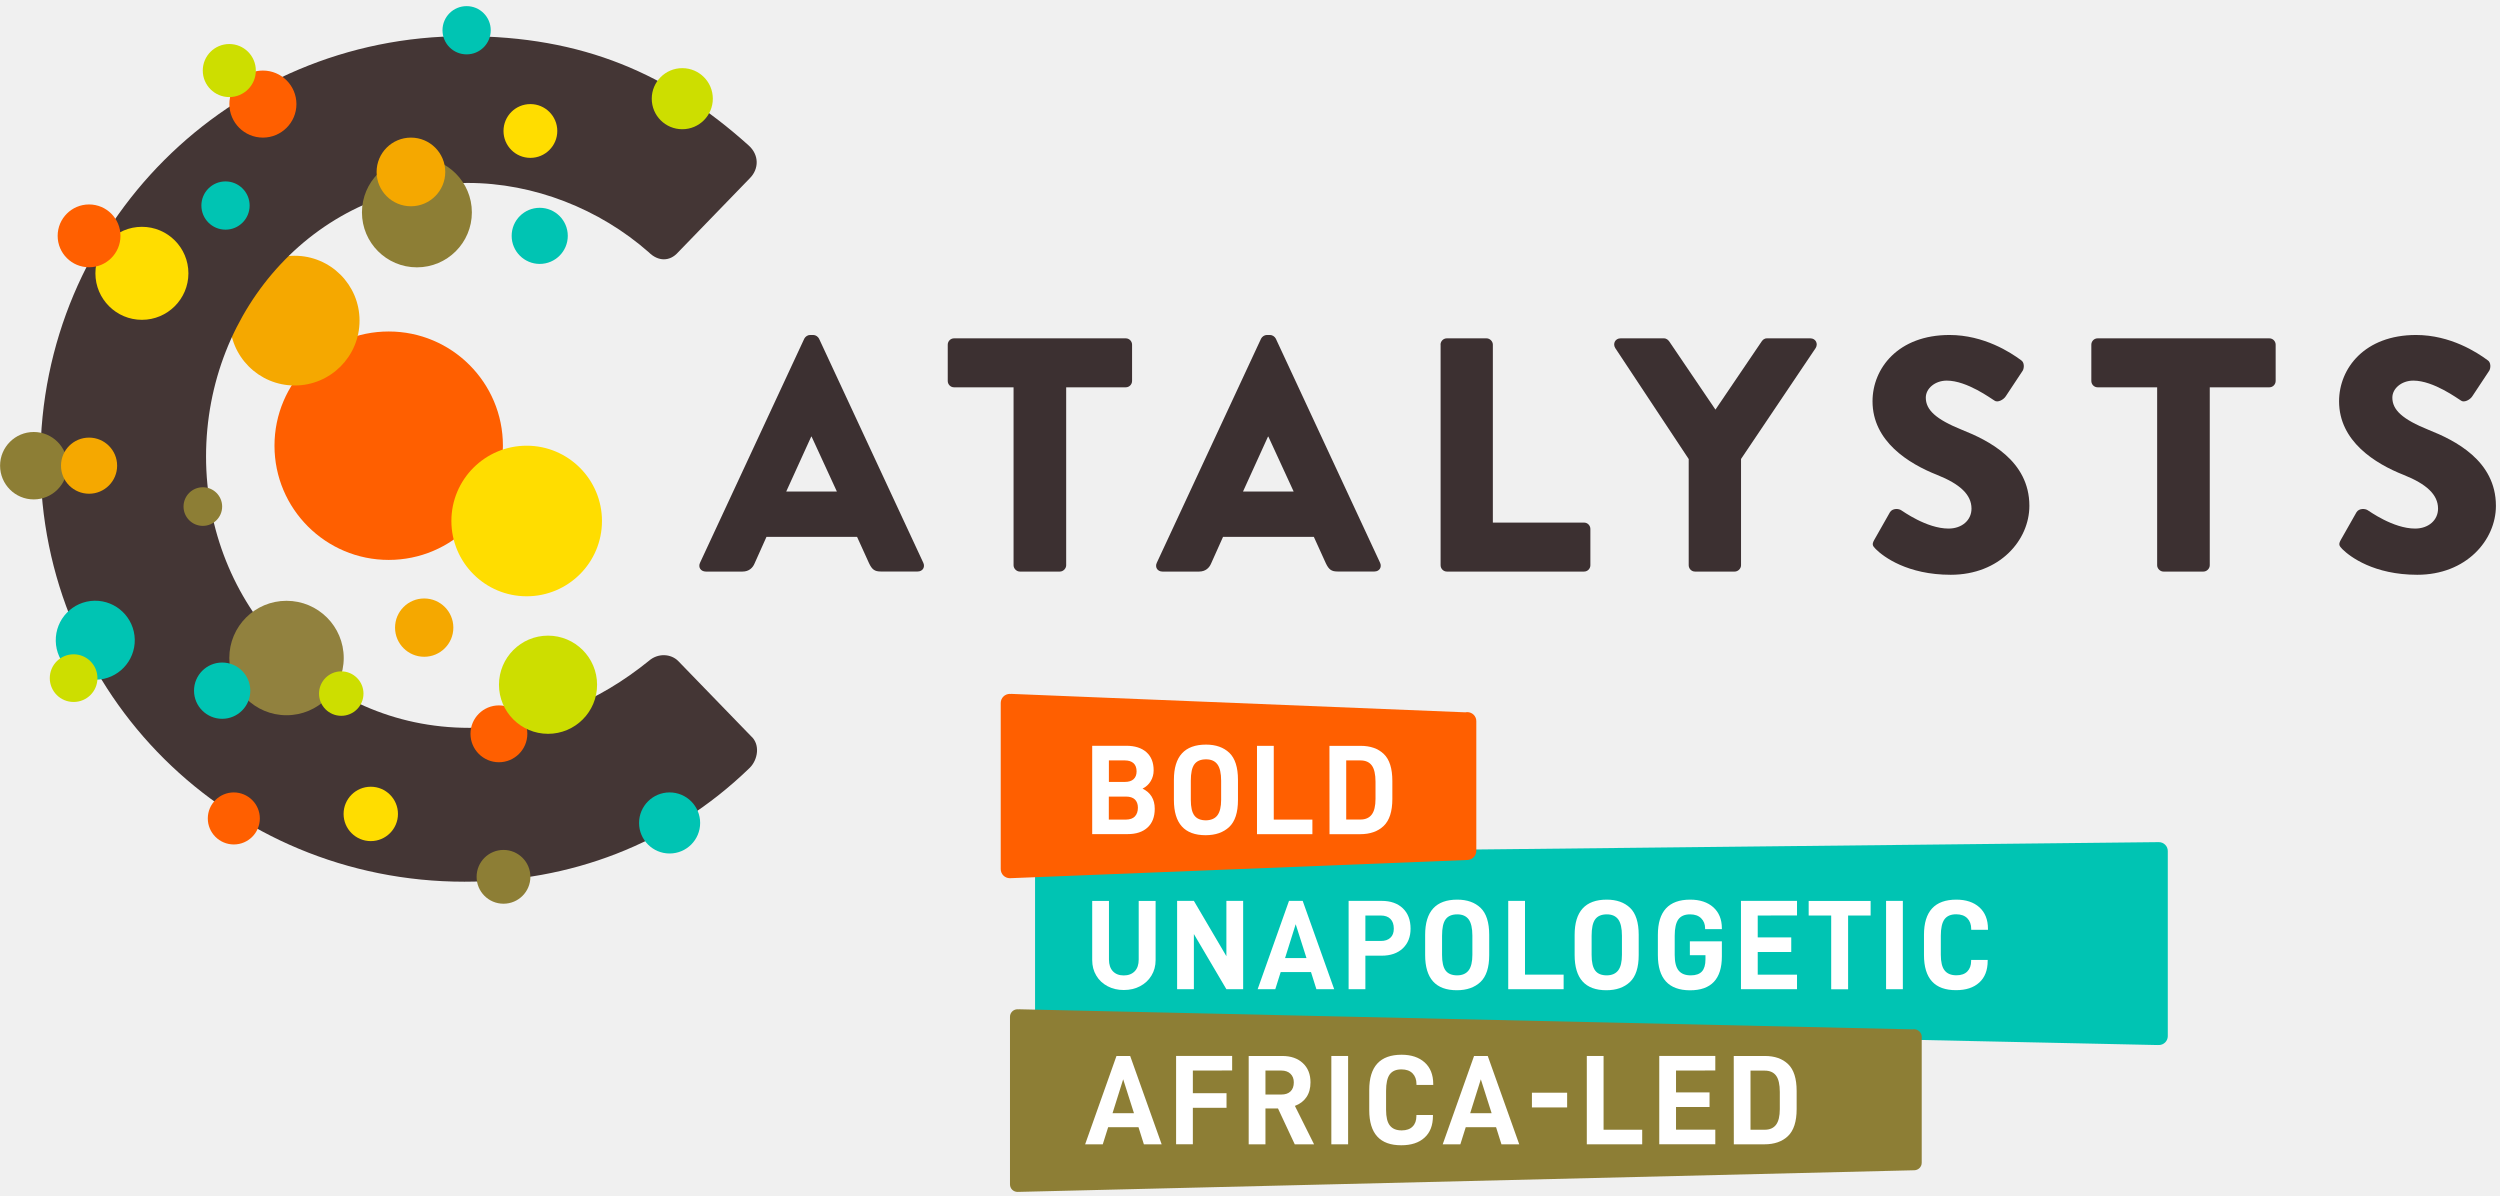
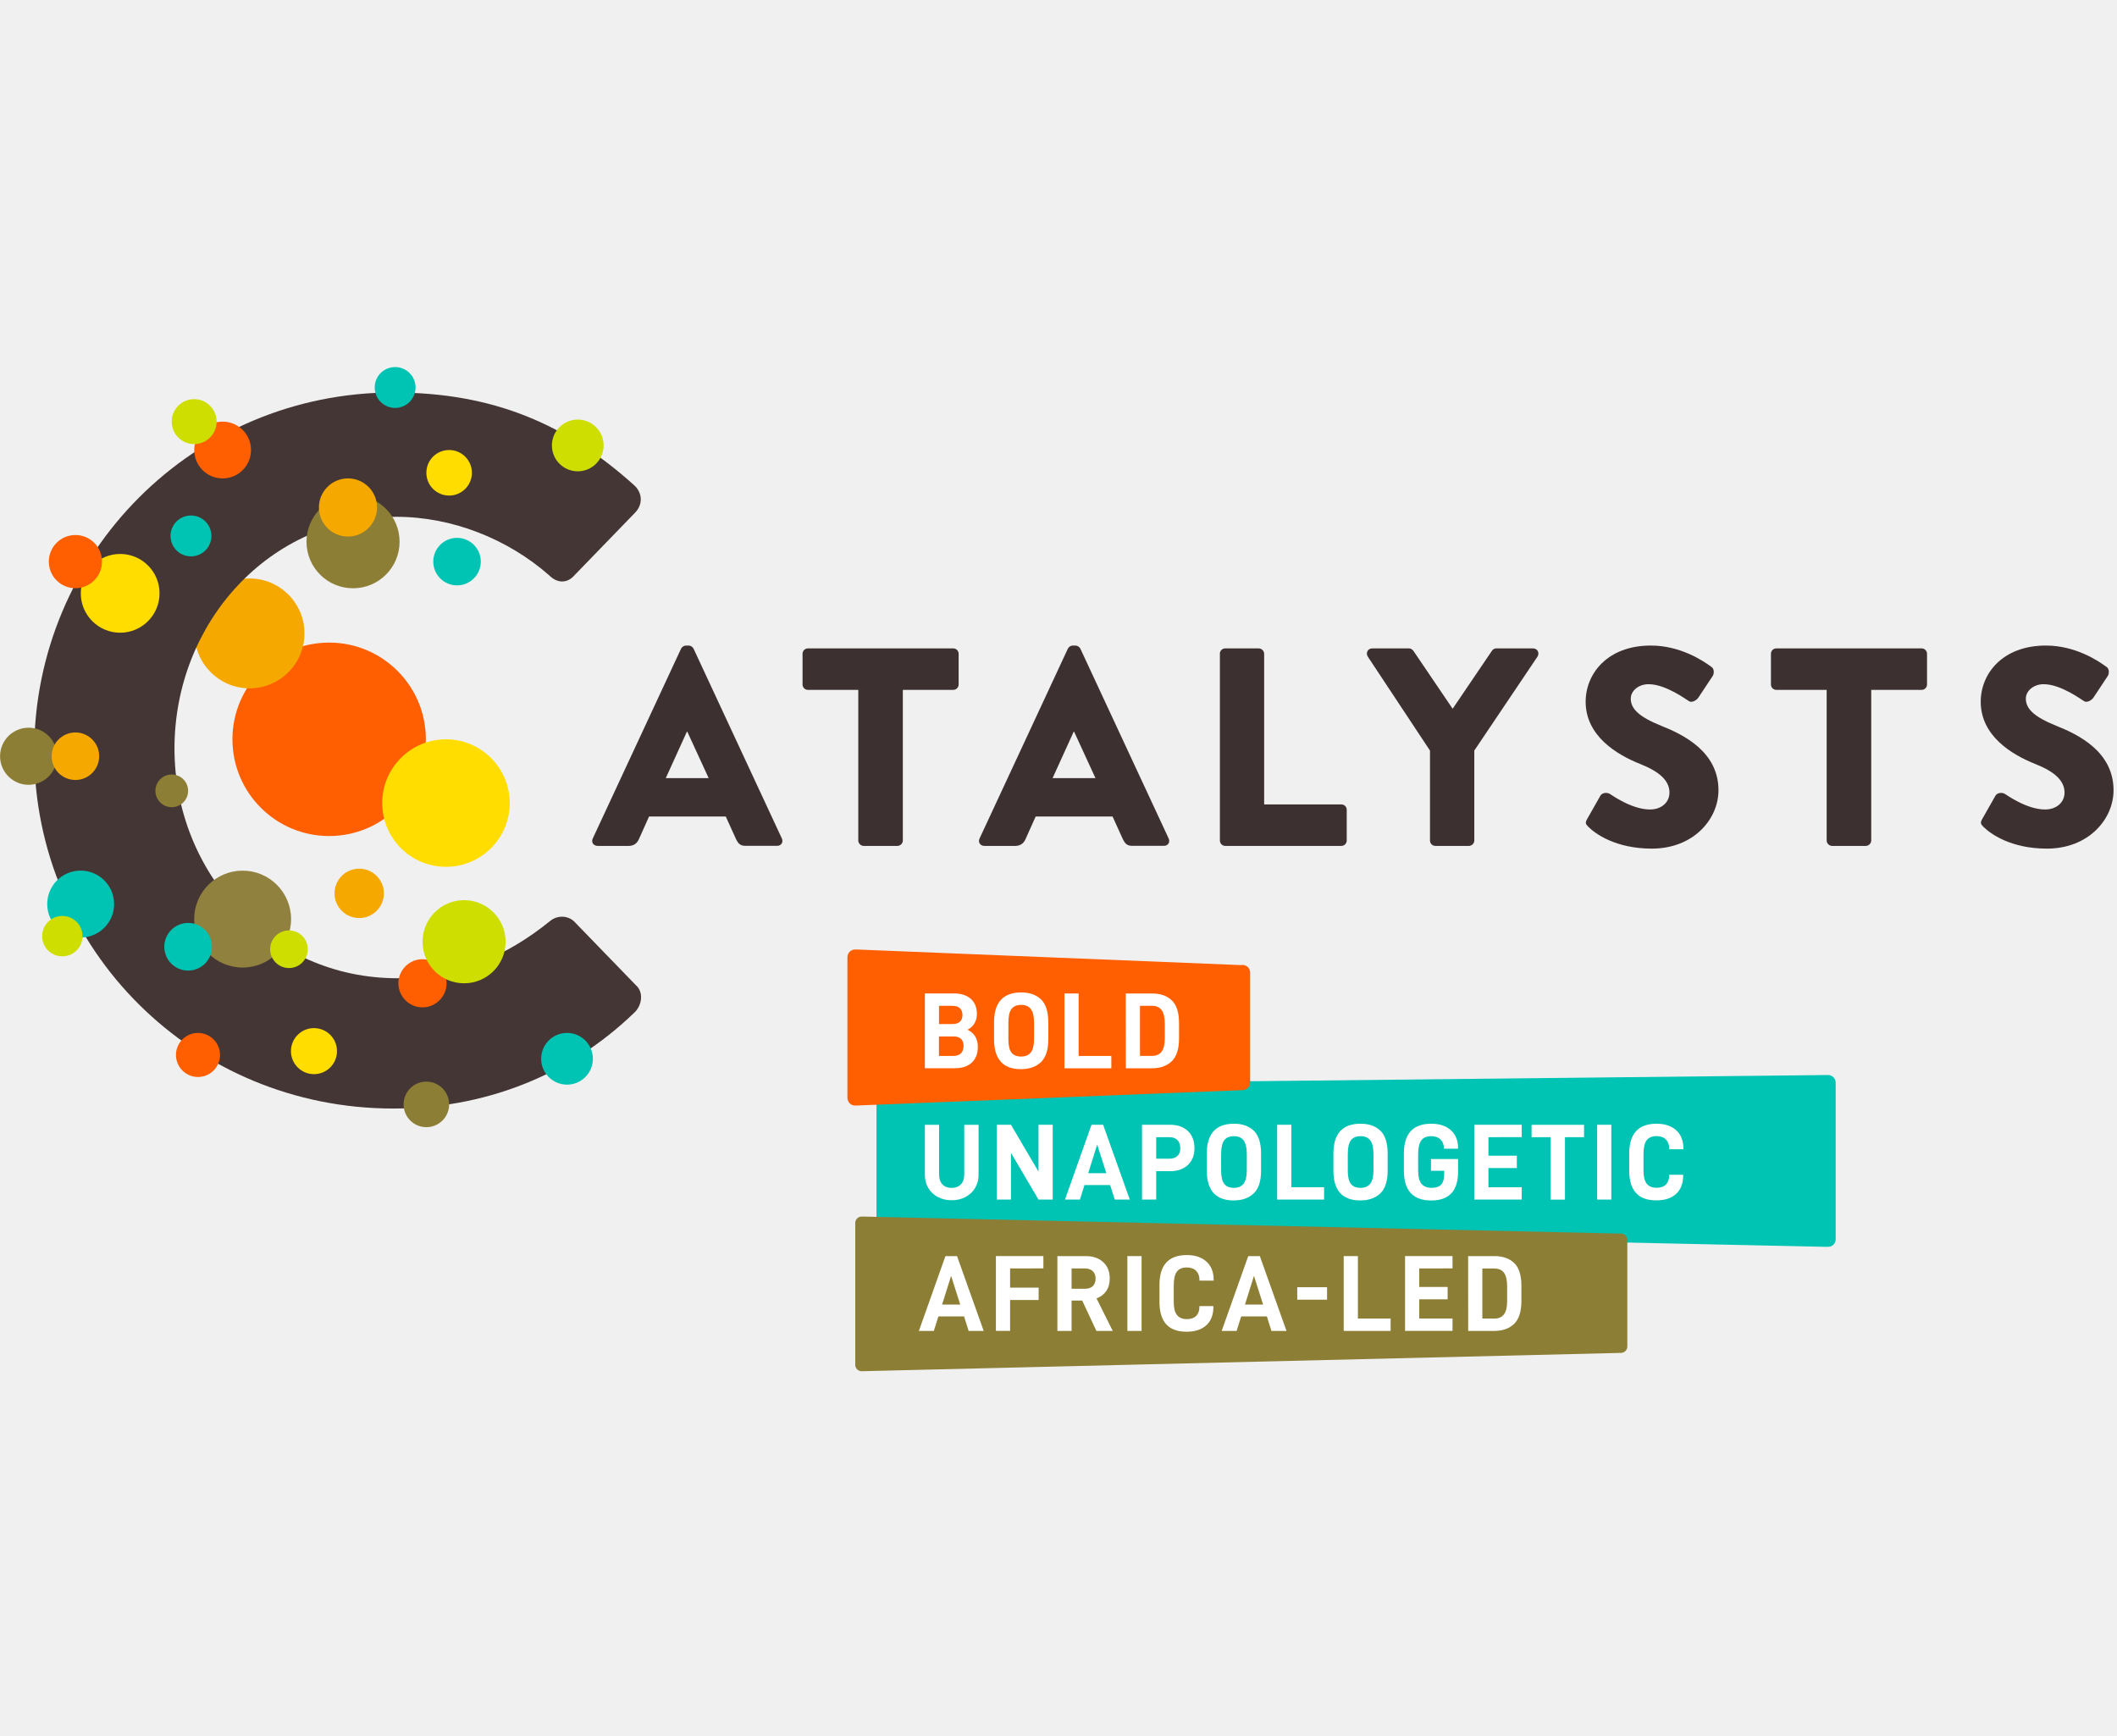
- <svg xmlns="http://www.w3.org/2000/svg" width="343" height="164" viewBox="0 0 343 164" fill="none">
+ <svg xmlns="http://www.w3.org/2000/svg" width="200" height="164" viewBox="0 0 343 164" fill="none">
  <path d="M53.33 76.82C61.984 76.82 69 69.804 69 61.15C69 52.496 61.984 45.48 53.33 45.48C44.676 45.48 37.66 52.496 37.66 61.15C37.66 69.804 44.676 76.82 53.33 76.82Z" fill="#FF5F00" />
  <path d="M49.33 43.99C49.33 48.91 45.34 52.89 40.43 52.89C35.51 52.89 31.53 48.9 31.53 43.99C31.53 39.07 35.52 35.09 40.43 35.09C45.34 35.09 49.33 39.07 49.33 43.99Z" fill="#F5A800" />
  <path d="M82.59 71.48C82.59 77.19 77.96 81.81 72.26 81.81C66.55 81.81 61.93 77.18 61.93 71.48C61.93 65.77 66.56 61.15 72.26 61.15C77.96 61.15 82.59 65.78 82.59 71.48Z" fill="#FFDD00" />
  <path d="M63.72 4.96C79.99 4.96 91.76 10.12 102.71 19.95C104.16 21.24 104.16 23.17 102.87 24.46L93.04 34.61C91.91 35.9 90.3 35.9 89.01 34.61C82.24 28.65 73.22 25.1 64.2 25.1C43.57 25.1 28.27 42.34 28.27 62.64C28.27 82.78 43.74 99.86 64.36 99.86C74.03 99.86 82.25 96.15 89.01 90.68C90.3 89.55 92.07 89.71 93.04 90.68L103.03 100.99C104.32 102.12 104 104.21 102.87 105.34C91.91 115.97 78.05 120.97 63.71 120.97C31.48 120.97 5.54 95.35 5.54 63.12C5.55 30.9 31.49 4.96 63.72 4.96Z" fill="#443635" />
  <path d="M64.74 29.14C64.74 33.31 61.36 36.68 57.2 36.68C53.03 36.68 49.66 33.3 49.66 29.14C49.66 24.97 53.04 21.6 57.2 21.6C61.37 21.6 64.74 24.98 64.74 29.14Z" fill="#8D7E35" />
  <path d="M25.85 37.5C25.85 41.02 22.99 43.88 19.47 43.88C15.95 43.88 13.09 41.02 13.09 37.5C13.09 33.98 15.95 31.12 19.47 31.12C23 31.12 25.85 33.98 25.85 37.5Z" fill="#FFDD00" />
  <path d="M76.46 17.97C76.46 20.01 74.8 21.66 72.77 21.66C70.73 21.66 69.08 20.01 69.08 17.97C69.08 15.93 70.73 14.28 72.77 14.28C74.8 14.28 76.46 15.93 76.46 17.97Z" fill="#FFDD00" />
  <path d="M61.09 23.59C61.09 26.19 58.98 28.3 56.38 28.3C53.78 28.3 51.67 26.19 51.67 23.59C51.67 20.99 53.78 18.88 56.38 18.88C58.99 18.88 61.09 20.99 61.09 23.59Z" fill="#F5A800" />
  <path d="M47.16 90.28C47.16 94.61 43.65 98.13 39.31 98.13C34.98 98.13 31.46 94.62 31.46 90.28C31.46 85.94 34.97 82.43 39.31 82.43C43.65 82.43 47.16 85.94 47.16 90.28Z" fill="#91813E" />
  <path d="M72.77 120.3C72.77 122.34 71.12 123.99 69.08 123.99C67.04 123.99 65.39 122.34 65.39 120.3C65.39 118.26 67.04 116.61 69.08 116.61C71.11 116.61 72.77 118.26 72.77 120.3Z" fill="#8D7E35" />
  <path d="M27.83 72.15C29.294 72.15 30.48 70.964 30.48 69.5C30.48 68.037 29.294 66.85 27.83 66.85C26.366 66.85 25.18 68.037 25.18 69.5C25.18 70.964 26.366 72.15 27.83 72.15Z" fill="#8D7E35" />
  <path d="M9.25 63.89C9.25 66.44 7.18 68.52 4.63 68.52C2.08 68.52 0.01 66.45 0.01 63.89C0.01 61.34 2.08 59.27 4.63 59.27C7.18 59.27 9.25 61.34 9.25 63.89Z" fill="#8D7E35" />
  <path d="M72.35 100.68C72.35 102.83 70.6 104.58 68.45 104.58C66.3 104.58 64.55 102.83 64.55 100.68C64.55 98.53 66.3 96.78 68.45 96.78C70.6 96.78 72.35 98.53 72.35 100.68Z" fill="#FF5F00" />
  <path d="M16.53 32.36C16.53 34.74 14.6 36.67 12.22 36.67C9.84 36.67 7.91 34.74 7.91 32.36C7.91 29.98 9.84 28.05 12.22 28.05C14.6 28.05 16.53 29.98 16.53 32.36Z" fill="#FF5F00" />
  <path d="M40.67 14.28C40.67 16.82 38.61 18.88 36.07 18.88C33.53 18.88 31.47 16.82 31.47 14.28C31.47 11.74 33.53 9.68 36.07 9.68C38.61 9.68 40.67 11.74 40.67 14.28Z" fill="#FF5F00" />
  <path d="M16.07 63.89C16.07 66.01 14.35 67.74 12.22 67.74C10.09 67.74 8.37 66.02 8.37 63.89C8.37 61.76 10.09 60.04 12.22 60.04C14.34 60.04 16.07 61.76 16.07 63.89Z" fill="#F5A800" />
  <path d="M58.2 90.11C60.409 90.11 62.2 88.319 62.2 86.11C62.2 83.901 60.409 82.11 58.2 82.11C55.991 82.11 54.2 83.901 54.2 86.11C54.2 88.319 55.991 90.11 58.2 90.11Z" fill="#F5A800" />
  <path d="M34.34 94.76C34.34 96.89 32.61 98.62 30.48 98.62C28.35 98.62 26.62 96.89 26.62 94.76C26.62 92.63 28.35 90.9 30.48 90.9C32.61 90.9 34.34 92.63 34.34 94.76Z" fill="#00C4B3" />
  <path d="M34.25 28.2C34.25 30.03 32.77 31.51 30.94 31.51C29.11 31.51 27.63 30.03 27.63 28.2C27.63 26.37 29.11 24.89 30.94 24.89C32.76 24.89 34.25 26.37 34.25 28.2Z" fill="#00C4B3" />
  <path d="M67.33 4.15C67.33 5.98 65.85 7.46 64.02 7.46C62.19 7.46 60.71 5.98 60.71 4.15C60.71 2.32 62.19 0.84 64.02 0.84C65.84 0.84 67.33 2.32 67.33 4.15Z" fill="#00C4B3" />
  <path d="M91.87 117.1C94.184 117.1 96.06 115.224 96.06 112.91C96.06 110.596 94.184 108.72 91.87 108.72C89.556 108.72 87.68 110.596 87.68 112.91C87.68 115.224 89.556 117.1 91.87 117.1Z" fill="#00C4B3" />
  <path d="M18.49 87.73C18.55 90.72 16.18 93.2 13.18 93.26C10.19 93.32 7.71 90.94 7.65 87.95C7.59 84.96 9.96 82.48 12.96 82.42C15.95 82.37 18.42 84.74 18.49 87.73Z" fill="#00C4B3" />
  <path d="M49.87 95.16C49.87 96.85 48.5 98.21 46.82 98.21C45.14 98.21 43.77 96.85 43.77 95.16C43.77 93.48 45.14 92.11 46.82 92.11C48.5 92.11 49.87 93.48 49.87 95.16Z" fill="#CDDE00" />
  <path d="M35.65 112.29C35.65 114.26 34.05 115.86 32.08 115.86C30.11 115.86 28.51 114.26 28.51 112.29C28.51 110.32 30.11 108.72 32.08 108.72C34.05 108.73 35.65 110.32 35.65 112.29Z" fill="#FF5F00" />
  <path d="M77.9 32.36C77.9 34.48 76.18 36.21 74.05 36.21C71.93 36.21 70.2 34.49 70.2 32.36C70.2 30.23 71.92 28.51 74.05 28.51C76.18 28.51 77.9 30.24 77.9 32.36Z" fill="#00C4B3" />
  <path d="M54.6 111.67C54.6 113.73 52.93 115.4 50.87 115.4C48.81 115.4 47.14 113.73 47.14 111.67C47.14 109.61 48.81 107.94 50.87 107.94C52.93 107.94 54.6 109.61 54.6 111.67Z" fill="#FFDD00" />
  <path d="M81.92 93.95C81.92 97.67 78.91 100.68 75.19 100.68C71.47 100.68 68.46 97.66 68.46 93.95C68.46 90.23 71.47 87.21 75.19 87.21C78.9 87.21 81.92 90.23 81.92 93.95Z" fill="#CDDE00" />
  <path d="M35.1 9.68C35.1 11.69 33.47 13.32 31.46 13.32C29.45 13.32 27.82 11.69 27.82 9.68C27.82 7.67 29.45 6.04 31.46 6.04C33.47 6.04 35.1 7.67 35.1 9.68Z" fill="#CDDE00" />
  <path d="M97.8 13.54C97.8 15.85 95.93 17.73 93.61 17.73C91.29 17.73 89.42 15.86 89.42 13.54C89.42 11.23 91.29 9.35 93.61 9.35C95.93 9.35 97.8 11.23 97.8 13.54Z" fill="#CDDE00" />
  <path d="M13.37 93.04C13.37 94.85 11.91 96.31 10.1 96.31C8.29 96.31 6.83 94.85 6.83 93.04C6.83 91.23 8.29 89.77 10.1 89.77C11.9 89.77 13.37 91.23 13.37 93.04Z" fill="#CDDE00" />
  <path d="M96.04 77.22L110.35 46.46C110.49 46.19 110.81 45.96 111.13 45.96H111.59C111.91 45.96 112.23 46.19 112.37 46.46L126.68 77.22C126.95 77.81 126.59 78.41 125.9 78.41H120.83C120.01 78.41 119.64 78.14 119.23 77.27L117.59 73.66H105.16L103.52 77.32C103.29 77.87 102.79 78.42 101.87 78.42H96.84C96.13 78.41 95.76 77.82 96.04 77.22ZM114.82 67.44L111.35 59.9H111.3L107.87 67.44H114.82Z" fill="#3C3031" />
  <path d="M139.07 53.14H130.9C130.4 53.14 130.03 52.73 130.03 52.27V47.29C130.03 46.83 130.4 46.42 130.9 46.42H154.45C154.95 46.42 155.32 46.83 155.32 47.29V52.27C155.32 52.73 154.95 53.14 154.45 53.14H146.28V77.55C146.28 78.01 145.87 78.42 145.41 78.42H139.93C139.47 78.42 139.06 78.01 139.06 77.55V53.14H139.07Z" fill="#3C3031" />
  <path d="M158.71 77.22L173.02 46.46C173.16 46.19 173.48 45.96 173.8 45.96H174.26C174.58 45.96 174.9 46.19 175.04 46.46L189.35 77.22C189.62 77.81 189.26 78.41 188.57 78.41H183.5C182.68 78.41 182.31 78.14 181.9 77.27L180.26 73.66H167.8L166.16 77.32C165.93 77.87 165.43 78.42 164.51 78.42H159.48C158.8 78.41 158.43 77.82 158.71 77.22ZM177.49 67.44L174.02 59.9H173.97L170.54 67.44H177.49Z" fill="#3C3031" />
  <path d="M197.64 47.29C197.64 46.83 198.01 46.42 198.51 46.42H203.95C204.41 46.42 204.82 46.83 204.82 47.29V71.7H217.33C217.83 71.7 218.2 72.11 218.2 72.57V77.55C218.2 78.01 217.83 78.42 217.33 78.42H198.52C198.02 78.42 197.65 78.01 197.65 77.55V47.29H197.64Z" fill="#3C3031" />
  <path d="M231.71 63.01L221.61 47.75C221.24 47.15 221.61 46.42 222.34 46.42H228.28C228.65 46.42 228.87 46.65 229.01 46.83L235.36 56.2L241.71 46.83C241.85 46.65 242.03 46.42 242.44 46.42H248.38C249.11 46.42 249.48 47.15 249.11 47.75L238.87 62.97V77.55C238.87 78.01 238.46 78.42 238 78.42H232.56C232.06 78.42 231.69 78.01 231.69 77.55V63.01H231.71Z" fill="#3C3031" />
  <path d="M257.15 74.07L259.3 70.28C259.67 69.69 260.53 69.78 260.85 70.01C261.03 70.1 264.32 72.52 267.34 72.52C269.17 72.52 270.49 71.38 270.49 69.78C270.49 67.86 268.89 66.4 265.78 65.16C261.85 63.61 256.91 60.54 256.91 55.06C256.91 50.53 260.43 45.96 267.47 45.96C272.22 45.96 275.88 48.38 277.25 49.39C277.8 49.71 277.71 50.53 277.52 50.85L275.19 54.37C274.87 54.87 274.05 55.28 273.64 54.96C273.23 54.73 269.89 52.22 267.1 52.22C265.46 52.22 264.22 53.32 264.22 54.55C264.22 56.24 265.59 57.52 269.2 58.98C272.77 60.4 278.43 63.18 278.43 69.4C278.43 74.11 274.36 78.86 267.64 78.86C261.7 78.86 258.41 76.39 257.36 75.34C256.92 74.89 256.79 74.71 257.15 74.07Z" fill="#3C3031" />
  <path d="M295.97 53.14H287.8C287.3 53.14 286.93 52.73 286.93 52.27V47.29C286.93 46.83 287.3 46.42 287.8 46.42H311.35C311.85 46.42 312.22 46.83 312.22 47.29V52.27C312.22 52.73 311.85 53.14 311.35 53.14H303.18V77.55C303.18 78.01 302.77 78.42 302.31 78.42H296.83C296.37 78.42 295.96 78.01 295.96 77.55V53.14H295.97Z" fill="#3C3031" />
  <path d="M321.16 74.07L323.31 70.28C323.68 69.69 324.54 69.78 324.86 70.01C325.04 70.1 328.33 72.52 331.35 72.52C333.18 72.52 334.5 71.38 334.5 69.78C334.5 67.86 332.9 66.4 329.79 65.16C325.86 63.61 320.92 60.54 320.92 55.06C320.92 50.53 324.44 45.96 331.48 45.96C336.23 45.96 339.89 48.38 341.26 49.39C341.81 49.71 341.72 50.53 341.53 50.85L339.2 54.37C338.88 54.87 338.06 55.28 337.65 54.96C337.24 54.73 333.9 52.22 331.11 52.22C329.47 52.22 328.23 53.32 328.23 54.55C328.23 56.24 329.6 57.52 333.21 58.98C336.78 60.4 342.44 63.18 342.44 69.4C342.44 74.11 338.37 78.86 331.65 78.86C325.71 78.86 322.42 76.39 321.37 75.34C320.94 74.89 320.8 74.71 321.16 74.07Z" fill="#3C3031" />
  <path d="M296.19 115.54L143.24 117.19C142.56 117.19 142.01 117.73 142.01 118.41V138.93C142.01 139.61 142.56 140.15 143.24 140.15C143.34 140.15 143.44 140.13 143.54 140.11L296.02 143.38L296.04 143.36C296.09 143.37 296.14 143.38 296.19 143.38C296.87 143.38 297.42 142.83 297.42 142.16V116.76C297.42 116.09 296.87 115.54 296.19 115.54Z" fill="#00C4B3" />
  <path d="M262.91 141.26L262.9 141.24H262.83C262.76 141.22 262.69 141.2 262.62 141.2C262.56 141.2 262.51 141.22 262.45 141.23L139.75 138.47L139.72 138.49C139.68 138.49 139.65 138.47 139.61 138.47C139.04 138.47 138.57 138.93 138.57 139.5V162.5C138.57 163.07 139.03 163.53 139.61 163.53L262.62 160.56C263.19 160.56 263.66 160.1 263.66 159.53V142.23C263.65 141.77 263.34 141.39 262.91 141.26Z" fill="#8D7E35" />
  <path d="M201.3 97.7C201.21 97.7 201.12 97.71 201.03 97.73L138.73 95.2L138.71 95.22C138.66 95.21 138.61 95.2 138.56 95.2C137.86 95.2 137.3 95.76 137.3 96.45V119.24C137.3 119.93 137.86 120.49 138.56 120.49L201.29 117.99C201.99 117.99 202.55 117.43 202.55 116.74V98.95C202.56 98.26 201.99 97.7 201.3 97.7Z" fill="#FF5F00" />
  <path d="M158 109.28C158.29 109.75 158.43 110.31 158.43 110.97C158.43 112.07 158.1 112.93 157.45 113.53C156.79 114.14 155.88 114.44 154.71 114.44H149.85V102.32H154.52C155.7 102.32 156.62 102.61 157.29 103.2C157.95 103.79 158.28 104.62 158.28 105.69C158.28 106.23 158.15 106.72 157.88 107.17C157.61 107.62 157.24 107.96 156.76 108.2C157.29 108.46 157.71 108.81 158 109.28ZM152.14 104.33V107.28H154.33C154.86 107.28 155.26 107.15 155.53 106.9C155.8 106.65 155.94 106.29 155.94 105.84C155.94 105.35 155.8 104.97 155.53 104.72C155.25 104.46 154.85 104.33 154.33 104.33H152.14ZM155.71 112.01C155.98 111.72 156.12 111.32 156.12 110.81C156.12 110.33 155.98 109.96 155.71 109.69C155.43 109.42 155.02 109.29 154.47 109.29H152.13V112.45H154.47C155.03 112.44 155.44 112.3 155.71 112.01Z" fill="white" />
  <path d="M161.06 109.76V106.99C161.06 103.77 162.53 102.16 165.47 102.16C166.82 102.16 167.88 102.54 168.67 103.29C169.45 104.04 169.85 105.28 169.85 106.99V109.76C169.85 111.47 169.45 112.7 168.65 113.46C167.85 114.21 166.77 114.59 165.41 114.59C162.51 114.59 161.06 112.98 161.06 109.76ZM167.03 111.86C167.37 111.41 167.54 110.7 167.54 109.73V107.11C167.54 106.08 167.37 105.33 167.03 104.87C166.69 104.41 166.17 104.18 165.47 104.18C164.73 104.18 164.2 104.41 163.87 104.86C163.54 105.31 163.38 106.06 163.38 107.12V109.74C163.38 110.74 163.54 111.45 163.87 111.89C164.2 112.33 164.73 112.55 165.47 112.55C166.17 112.53 166.69 112.31 167.03 111.86Z" fill="white" />
  <path d="M172.46 102.33H174.76V112.45H180.06V114.45H172.46V102.33Z" fill="white" />
  <path d="M182.4 102.33H186.67C188.02 102.33 189.08 102.7 189.86 103.45C190.64 104.2 191.03 105.43 191.03 107.14V109.62C191.03 111.33 190.63 112.56 189.84 113.32C189.04 114.08 187.97 114.45 186.61 114.45H182.41L182.4 102.33ZM186.65 112.44C187.34 112.44 187.86 112.21 188.2 111.76C188.55 111.3 188.72 110.58 188.72 109.6V107.26C188.72 106.23 188.55 105.48 188.21 105.02C187.87 104.56 187.35 104.33 186.65 104.33H184.7V112.44H186.65Z" fill="white" />
  <path d="M151.96 135.31C151.3 134.96 150.78 134.48 150.41 133.85C150.03 133.22 149.85 132.51 149.85 131.72V123.61H152.15V131.65C152.15 132.34 152.33 132.88 152.69 133.26C153.05 133.64 153.55 133.83 154.18 133.83C154.81 133.83 155.31 133.64 155.68 133.26C156.05 132.88 156.23 132.34 156.23 131.65V123.61H158.55V131.72C158.55 132.52 158.36 133.23 157.98 133.85C157.6 134.48 157.08 134.96 156.42 135.31C155.76 135.66 155.01 135.83 154.18 135.83C153.36 135.83 152.62 135.66 151.96 135.31Z" fill="white" />
  <path d="M170.56 123.6V135.72H168.26L163.8 128.15V135.72H161.5V123.6H163.8L168.26 131.19V123.6H170.56Z" fill="white" />
  <path d="M179.87 133.37H175.71L174.97 135.72H172.55L176.85 123.6H178.73L183.05 135.72H180.61L179.87 133.37ZM179.25 131.45L177.77 126.8L176.31 131.45H179.25Z" fill="white" />
  <path d="M192.47 124.62C193.18 125.3 193.53 126.23 193.53 127.41C193.53 128.53 193.18 129.43 192.47 130.11C191.76 130.78 190.79 131.12 189.56 131.12H187.33V135.72H185.03V123.6H189.56C190.79 123.6 191.76 123.94 192.47 124.62ZM190.76 128.66C191.08 128.37 191.23 127.95 191.23 127.41C191.23 126.82 191.07 126.38 190.76 126.07C190.45 125.76 190.01 125.61 189.45 125.61H187.33V129.1H189.45C190.01 129.1 190.44 128.96 190.76 128.66Z" fill="white" />
  <path d="M195.53 131.03V128.26C195.53 125.04 197 123.43 199.94 123.43C201.29 123.43 202.35 123.81 203.14 124.56C203.92 125.31 204.32 126.55 204.32 128.26V131.03C204.32 132.74 203.92 133.97 203.12 134.73C202.32 135.48 201.24 135.86 199.88 135.86C196.98 135.86 195.53 134.25 195.53 131.03ZM201.5 133.13C201.84 132.68 202.01 131.97 202.01 131V128.38C202.01 127.35 201.84 126.6 201.5 126.14C201.16 125.68 200.64 125.45 199.94 125.45C199.2 125.45 198.67 125.68 198.34 126.13C198.01 126.58 197.85 127.33 197.85 128.39V131.01C197.85 132.01 198.01 132.72 198.34 133.16C198.67 133.6 199.2 133.82 199.94 133.82C200.64 133.81 201.16 133.58 201.5 133.13Z" fill="white" />
  <path d="M206.93 123.6H209.23V133.72H214.53V135.72H206.93V123.6Z" fill="white" />
  <path d="M216.04 131.03V128.26C216.04 125.04 217.51 123.43 220.45 123.43C221.8 123.43 222.86 123.81 223.65 124.56C224.43 125.31 224.83 126.55 224.83 128.26V131.03C224.83 132.74 224.43 133.97 223.63 134.73C222.83 135.48 221.75 135.86 220.39 135.86C217.49 135.86 216.04 134.25 216.04 131.03ZM222.02 133.13C222.36 132.68 222.53 131.97 222.53 131V128.38C222.53 127.35 222.36 126.6 222.02 126.14C221.68 125.68 221.16 125.45 220.46 125.45C219.72 125.45 219.19 125.68 218.86 126.13C218.53 126.58 218.37 127.33 218.37 128.39V131.01C218.37 132.01 218.53 132.72 218.86 133.16C219.19 133.6 219.72 133.82 220.46 133.82C221.16 133.81 221.68 133.58 222.02 133.13Z" fill="white" />
  <path d="M227.46 131.03V128.26C227.46 125.04 228.94 123.43 231.9 123.43C233.22 123.43 234.28 123.78 235.06 124.47C235.84 125.17 236.24 126.13 236.24 127.36V127.48H233.94V127.36C233.94 126.81 233.76 126.35 233.4 125.99C233.04 125.63 232.54 125.45 231.88 125.45C231.14 125.45 230.61 125.68 230.27 126.14C229.94 126.6 229.77 127.35 229.77 128.39V131.01C229.77 132.01 229.95 132.72 230.31 133.16C230.67 133.6 231.22 133.82 231.97 133.82C232.67 133.82 233.18 133.64 233.51 133.28C233.83 132.92 233.99 132.37 233.99 131.63V131.05H231.85V129.15H236.24V131.22C236.24 134.32 234.78 135.87 231.87 135.87C228.93 135.86 227.46 134.25 227.46 131.03Z" fill="white" />
  <path d="M241.16 125.61V128.61H245.76V130.61H241.16V133.72H246.55V135.72H238.86V123.6H246.55V125.6L241.16 125.61Z" fill="white" />
  <path d="M256.65 125.61H253.56V135.73H251.24V125.61H248.15V123.61H256.65V125.61Z" fill="white" />
  <path d="M258.77 123.6H261.07V135.72H258.77V123.6Z" fill="white" />
  <path d="M263.97 131.03V128.26C263.97 125.04 265.45 123.43 268.41 123.43C269.73 123.43 270.79 123.78 271.57 124.48C272.35 125.18 272.75 126.17 272.75 127.45V127.57H270.45V127.46C270.45 126.84 270.27 126.35 269.91 125.98C269.55 125.62 269.05 125.44 268.39 125.44C267.65 125.44 267.12 125.67 266.78 126.13C266.45 126.59 266.28 127.34 266.28 128.38V131C266.28 131.98 266.45 132.7 266.8 133.14C267.15 133.59 267.69 133.81 268.42 133.81C269.08 133.81 269.58 133.63 269.92 133.28C270.26 132.93 270.44 132.45 270.44 131.84V131.7H272.71V131.82C272.71 133.12 272.32 134.12 271.55 134.81C270.78 135.51 269.72 135.85 268.37 135.85C265.44 135.86 263.97 134.25 263.97 131.03Z" fill="white" />
  <path d="M156.2 154.65H152.04L151.3 157H148.88L153.18 144.88H155.06L159.38 157H156.94L156.2 154.65ZM155.58 152.73L154.1 148.08L152.64 152.73H155.58Z" fill="white" />
  <path d="M163.66 146.88V149.99H168.28V151.99H163.66V156.99H161.36V144.87H169.05V146.87L163.66 146.88Z" fill="white" />
  <path d="M175.34 152.08H173.62V157H171.32V144.88H175.92C177.1 144.88 178.04 145.2 178.75 145.86C179.45 146.51 179.8 147.39 179.8 148.5C179.8 149.3 179.62 149.97 179.25 150.52C178.88 151.07 178.35 151.47 177.66 151.73L180.29 157H177.64L175.34 152.08ZM173.62 150.17H175.8C176.34 150.17 176.76 150.03 177.06 149.74C177.36 149.45 177.51 149.04 177.51 148.5C177.51 148.01 177.36 147.62 177.05 147.32C176.75 147.03 176.33 146.88 175.8 146.88H173.62V150.17Z" fill="white" />
  <path d="M182.66 144.88H184.96V157H182.66V144.88Z" fill="white" />
  <path d="M187.86 152.31V149.54C187.86 146.32 189.34 144.71 192.3 144.71C193.62 144.71 194.68 145.06 195.46 145.76C196.24 146.46 196.64 147.45 196.64 148.73V148.85H194.34V148.74C194.34 148.12 194.16 147.63 193.8 147.26C193.44 146.9 192.94 146.72 192.28 146.72C191.54 146.72 191.01 146.95 190.67 147.41C190.34 147.87 190.17 148.62 190.17 149.66V152.28C190.17 153.26 190.34 153.98 190.69 154.42C191.04 154.87 191.58 155.09 192.31 155.09C192.97 155.09 193.47 154.91 193.81 154.56C194.16 154.21 194.33 153.73 194.33 153.12V152.98H196.6V153.1C196.6 154.4 196.21 155.4 195.44 156.09C194.67 156.79 193.61 157.13 192.26 157.13C189.33 157.14 187.86 155.53 187.86 152.31Z" fill="white" />
  <path d="M205.26 154.65H201.1L200.36 157H197.94L202.24 144.88H204.12L208.44 157H206L205.26 154.65ZM204.65 152.73L203.17 148.08L201.71 152.73H204.65Z" fill="white" />
  <path d="M210.18 149.92H215.01V151.94H210.18V149.92Z" fill="white" />
  <path d="M217.71 144.88H220.01V155H225.31V157H217.71V144.88Z" fill="white" />
  <path d="M229.95 146.88V149.88H234.55V151.88H229.95V154.99H235.34V156.99H227.65V144.87H235.34V146.87L229.95 146.88Z" fill="white" />
  <path d="M237.87 144.88H242.14C243.49 144.88 244.55 145.25 245.33 146C246.11 146.75 246.5 147.98 246.5 149.69V152.17C246.5 153.88 246.1 155.11 245.31 155.87C244.51 156.63 243.44 157 242.08 157H237.88L237.87 144.88ZM242.12 155C242.81 155 243.33 154.77 243.67 154.32C244.02 153.86 244.19 153.14 244.19 152.16V149.82C244.19 148.79 244.02 148.04 243.68 147.58C243.34 147.12 242.82 146.89 242.12 146.89H240.17V155H242.12Z" fill="white" />
</svg>
